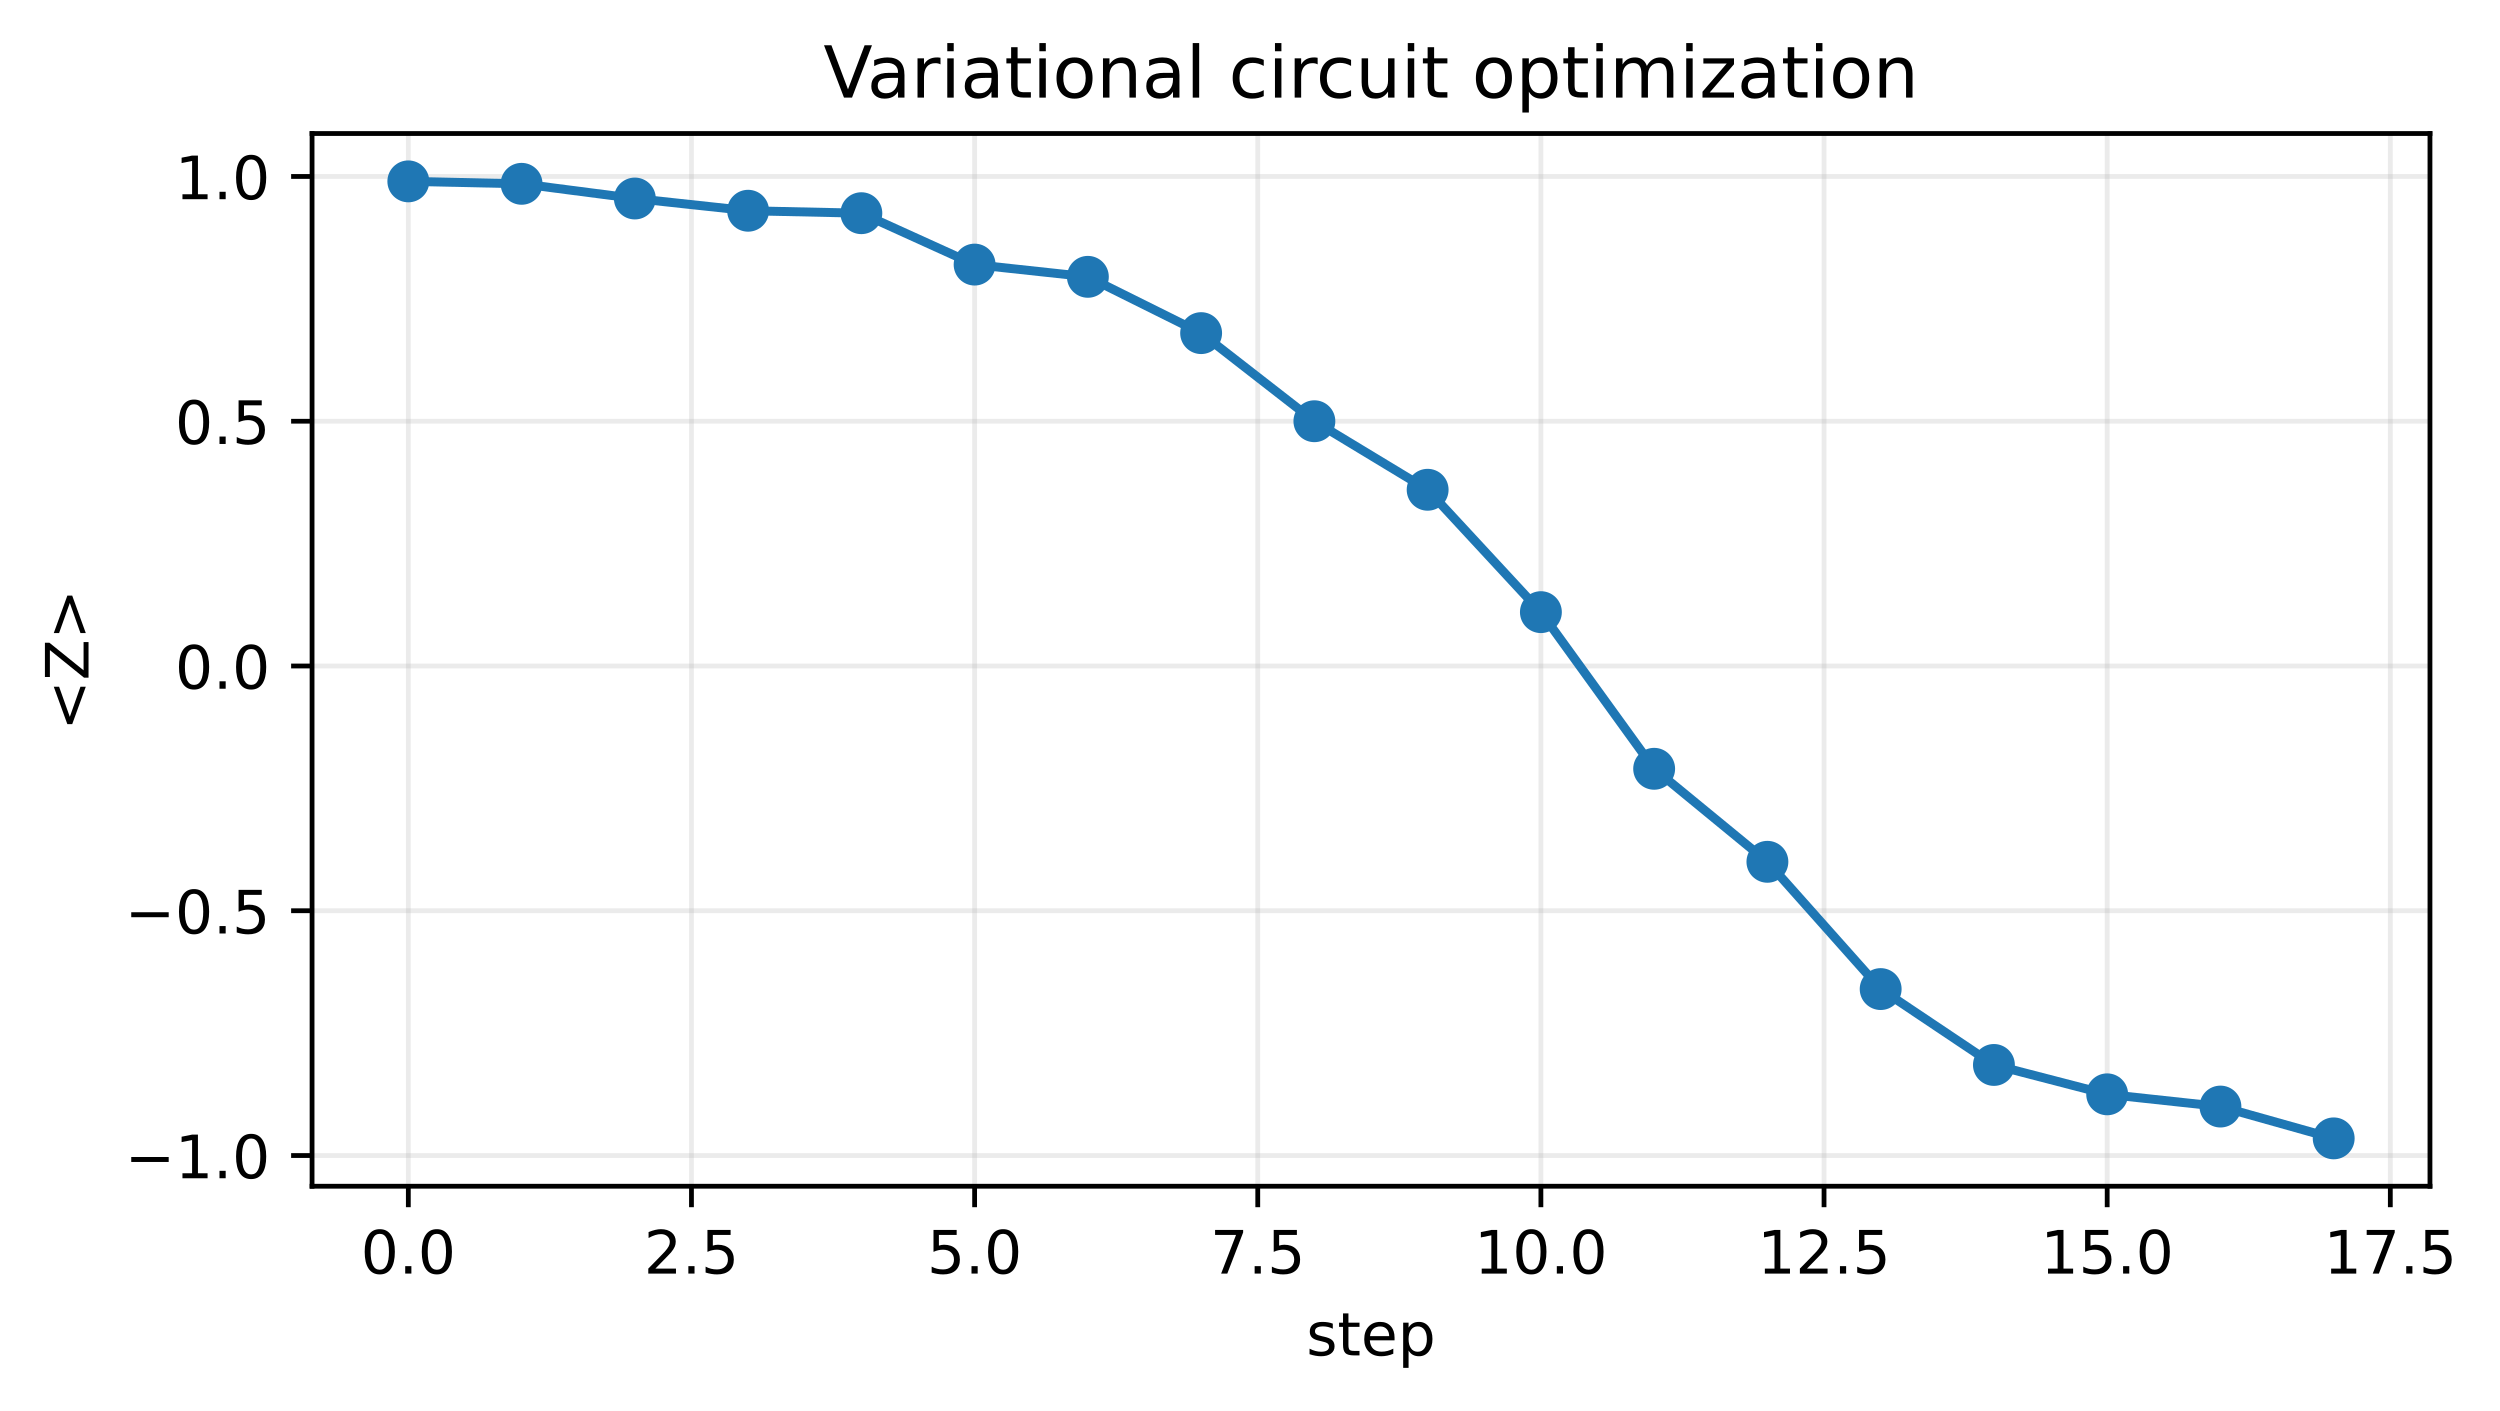
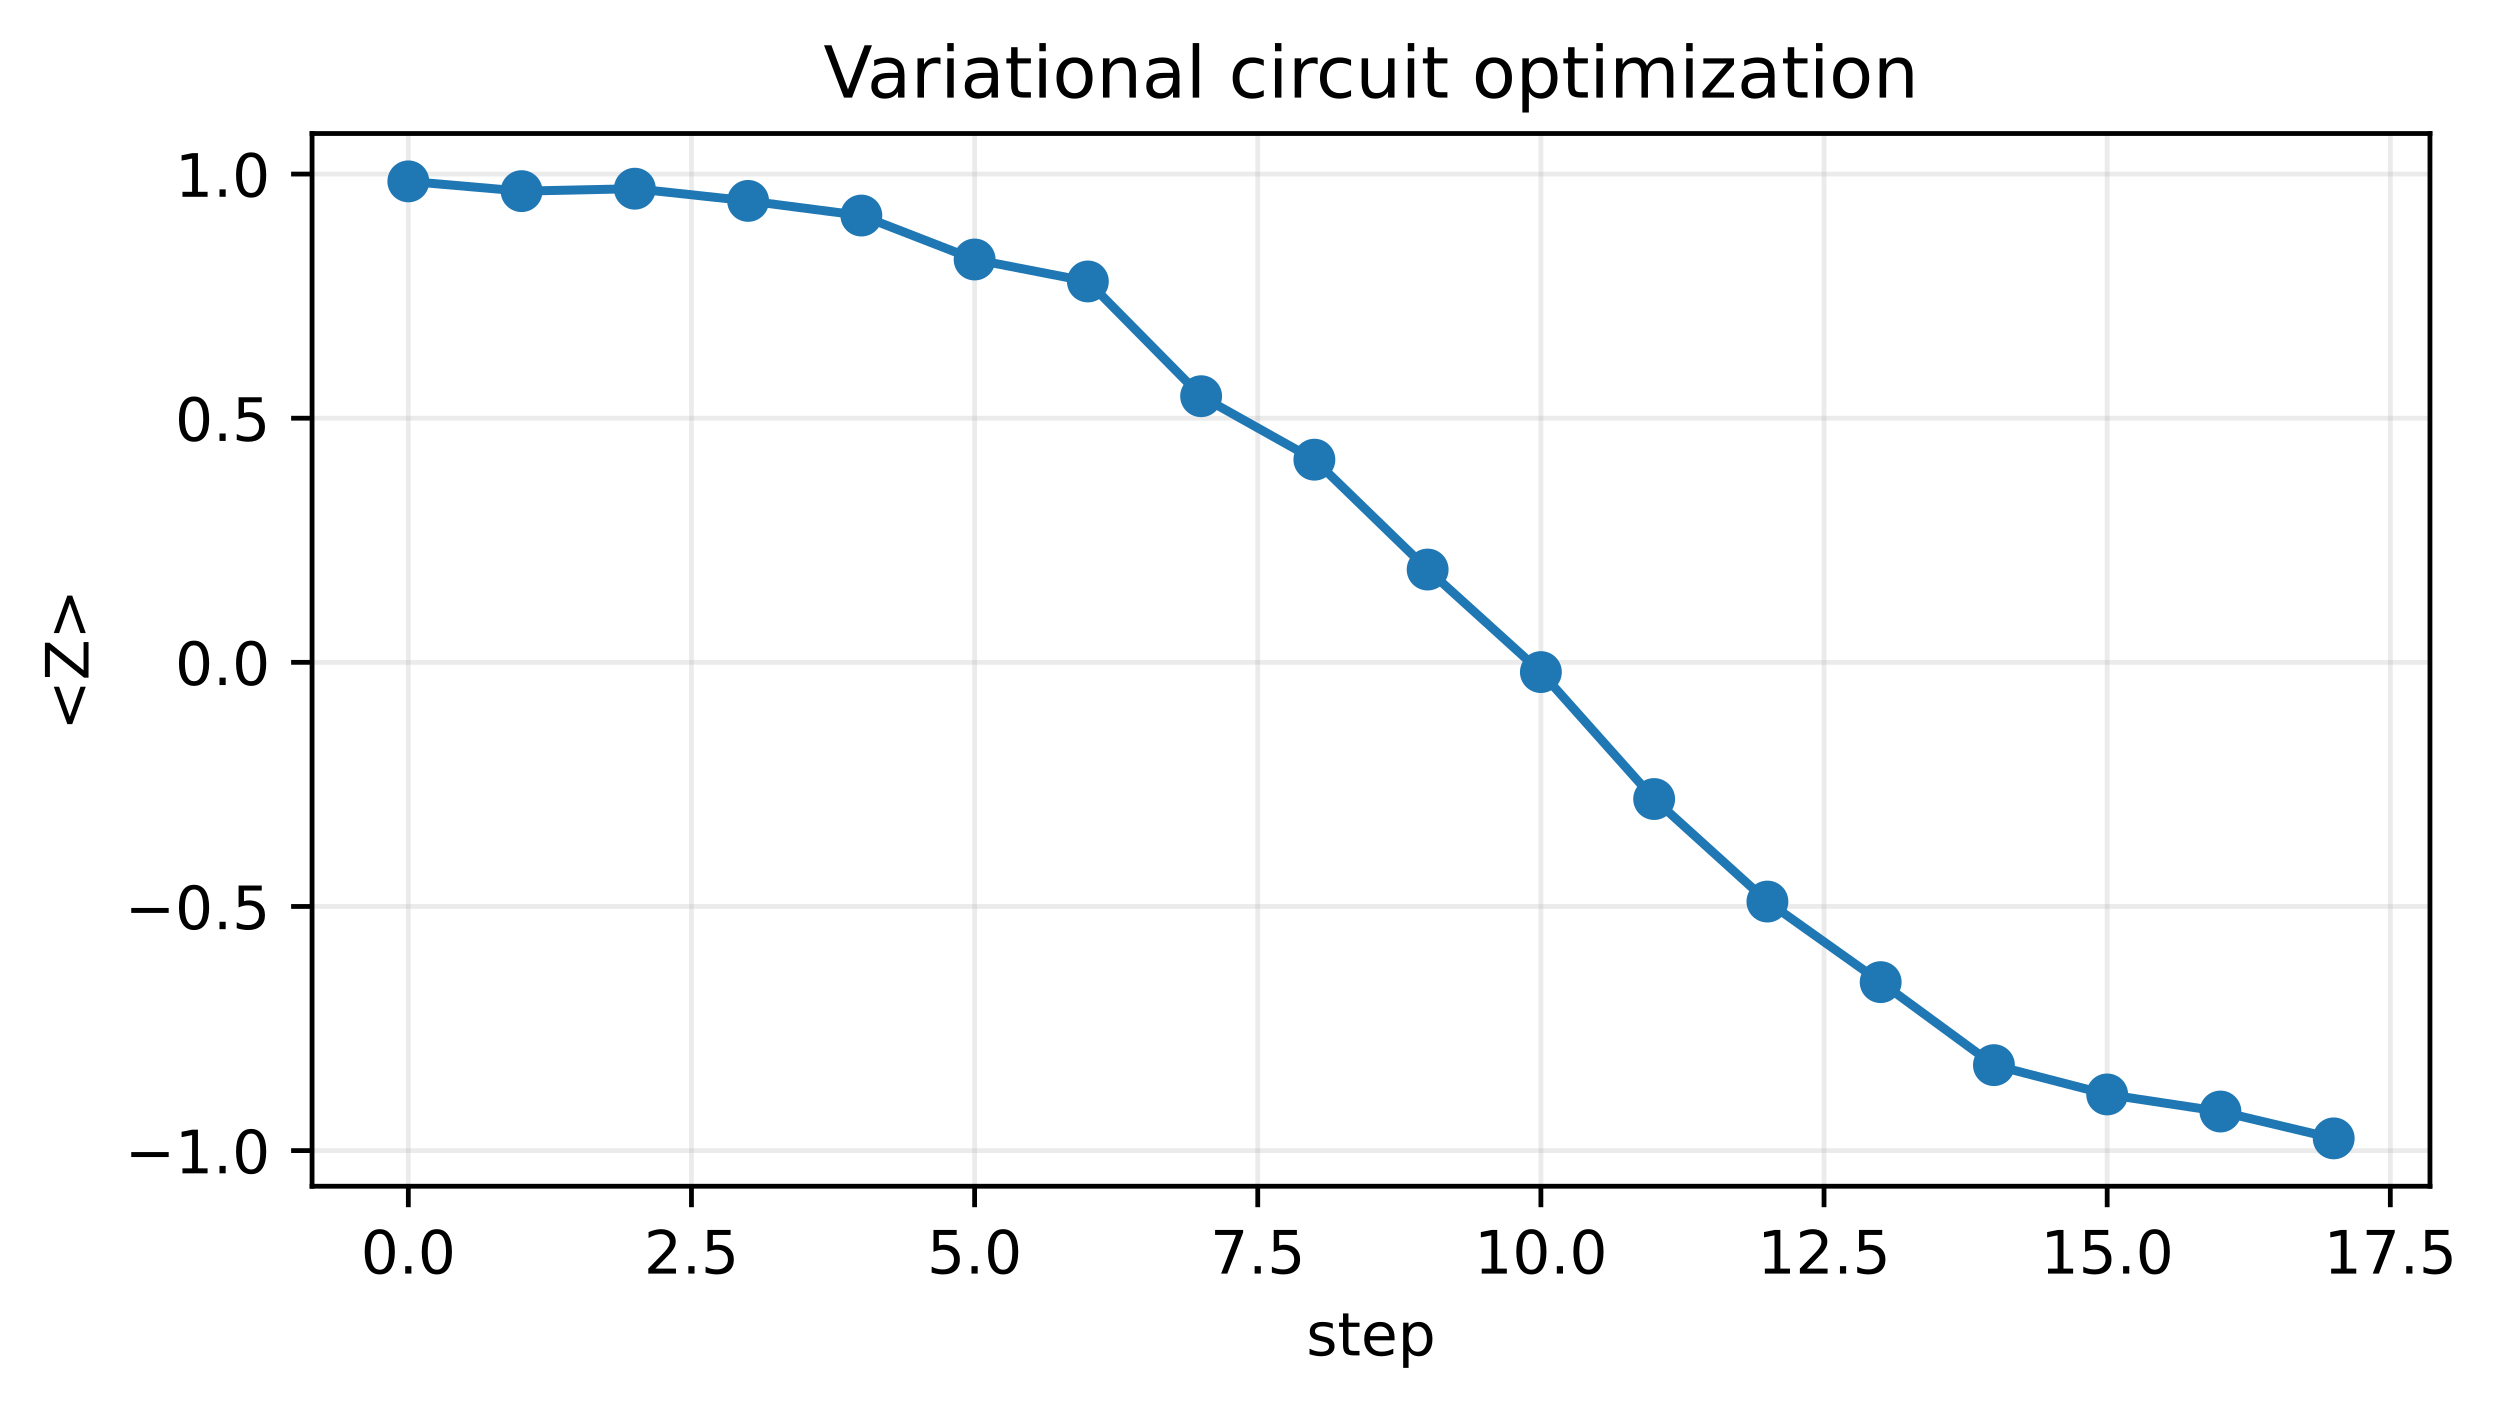
<svg xmlns="http://www.w3.org/2000/svg" xmlns:xlink="http://www.w3.org/1999/xlink" width="417.874pt" height="235.834pt" viewBox="0 0 417.874 235.834" version="1.1">
  <defs>
    <style type="text/css">*{stroke-linejoin: round; stroke-linecap: butt}</style>
  </defs>
  <g id="figure_1">
    <g id="patch_1">
      <path d="M 0 235.834  L 417.874 235.834  L 417.874 0  L 0 0  z " style="fill: #ffffff" />
    </g>
    <g id="axes_1">
      <g id="patch_2">
        <path d="M 52.161 198.278  L 406.167 198.278  L 406.167 22.318  L 52.161 22.318  z " style="fill: #ffffff" />
      </g>
      <g id="matplotlib.axis_1">
        <g id="xtick_1">
          <g id="line2d_1">
-             <path d="M 68.252 198.278  L 68.252 22.318  " clip-path="url(#p382ce017f0)" style="fill: none; stroke: #b0b0b0; stroke-opacity: 0.25; stroke-width: 0.8; stroke-linecap: square" />
+             <path d="M 68.252 198.278  L 68.252 22.318  " clip-path="url(#pe0fb672bf2)" style="fill: none; stroke: #b0b0b0; stroke-opacity: 0.25; stroke-width: 0.8; stroke-linecap: square" />
          </g>
          <g id="line2d_2">
            <defs>
-               <path id="me79439e398" d="M 0 0  L 0 3.5  " style="stroke: #000000; stroke-width: 0.8" />
+               <path id="md05f18c66c" d="M 0 0  L 0 3.5  " style="stroke: #000000; stroke-width: 0.8" />
            </defs>
            <g>
-               <use xlink:href="#me79439e398" x="68.252" y="198.278" style="stroke: #000000; stroke-width: 0.8" />
+               <use xlink:href="#md05f18c66c" x="68.252" y="198.278" style="stroke: #000000; stroke-width: 0.8" />
            </g>
          </g>
          <g id="text_1">
            <g transform="translate(60.30057 212.8766) scale(0.1 -0.1)">
              <defs>
                <path id="DejaVuSans-30" d="M 2034 4250  Q 1547 4250 1301 3770  Q 1056 3291 1056 2328  Q 1056 1369 1301 889  Q 1547 409 2034 409  Q 2525 409 2770 889  Q 3016 1369 3016 2328  Q 3016 3291 2770 3770  Q 2525 4250 2034 4250  z M 2034 4750  Q 2819 4750 3233 4129  Q 3647 3509 3647 2328  Q 3647 1150 3233 529  Q 2819 -91 2034 -91  Q 1250 -91 836 529  Q 422 1150 422 2328  Q 422 3509 836 4129  Q 1250 4750 2034 4750  z " transform="scale(0.015625)" />
                <path id="DejaVuSans-2e" d="M 684 794  L 1344 794  L 1344 0  L 684 0  L 684 794  z " transform="scale(0.015625)" />
              </defs>
              <use xlink:href="#DejaVuSans-30" />
              <use xlink:href="#DejaVuSans-2e" transform="translate(63.62305 0)" />
              <use xlink:href="#DejaVuSans-30" transform="translate(95.41016 0)" />
            </g>
          </g>
        </g>
        <g id="xtick_2">
          <g id="line2d_3">
-             <path d="M 115.579 198.278  L 115.579 22.318  " clip-path="url(#p382ce017f0)" style="fill: none; stroke: #b0b0b0; stroke-opacity: 0.25; stroke-width: 0.8; stroke-linecap: square" />
+             <path d="M 115.579 198.278  L 115.579 22.318  " clip-path="url(#pe0fb672bf2)" style="fill: none; stroke: #b0b0b0; stroke-opacity: 0.25; stroke-width: 0.8; stroke-linecap: square" />
          </g>
          <g id="line2d_4">
            <g>
-               <use xlink:href="#me79439e398" x="115.579" y="198.278" style="stroke: #000000; stroke-width: 0.8" />
+               <use xlink:href="#md05f18c66c" x="115.579" y="198.278" style="stroke: #000000; stroke-width: 0.8" />
            </g>
          </g>
          <g id="text_2">
            <g transform="translate(107.6276 212.8766) scale(0.1 -0.1)">
              <defs>
                <path id="DejaVuSans-32" d="M 1228 531  L 3431 531  L 3431 0  L 469 0  L 469 531  Q 828 903 1448 1529  Q 2069 2156 2228 2338  Q 2531 2678 2651 2914  Q 2772 3150 2772 3378  Q 2772 3750 2511 3984  Q 2250 4219 1831 4219  Q 1534 4219 1204 4116  Q 875 4013 500 3803  L 500 4441  Q 881 4594 1212 4672  Q 1544 4750 1819 4750  Q 2544 4750 2975 4387  Q 3406 4025 3406 3419  Q 3406 3131 3298 2873  Q 3191 2616 2906 2266  Q 2828 2175 2409 1742  Q 1991 1309 1228 531  z " transform="scale(0.015625)" />
                <path id="DejaVuSans-35" d="M 691 4666  L 3169 4666  L 3169 4134  L 1269 4134  L 1269 2991  Q 1406 3038 1543 3061  Q 1681 3084 1819 3084  Q 2600 3084 3056 2656  Q 3513 2228 3513 1497  Q 3513 744 3044 326  Q 2575 -91 1722 -91  Q 1428 -91 1123 -41  Q 819 9 494 109  L 494 744  Q 775 591 1075 516  Q 1375 441 1709 441  Q 2250 441 2565 725  Q 2881 1009 2881 1497  Q 2881 1984 2565 2268  Q 2250 2553 1709 2553  Q 1456 2553 1204 2497  Q 953 2441 691 2322  L 691 4666  z " transform="scale(0.015625)" />
              </defs>
              <use xlink:href="#DejaVuSans-32" />
              <use xlink:href="#DejaVuSans-2e" transform="translate(63.62305 0)" />
              <use xlink:href="#DejaVuSans-35" transform="translate(95.41016 0)" />
            </g>
          </g>
        </g>
        <g id="xtick_3">
          <g id="line2d_5">
-             <path d="M 162.906 198.278  L 162.906 22.318  " clip-path="url(#p382ce017f0)" style="fill: none; stroke: #b0b0b0; stroke-opacity: 0.25; stroke-width: 0.8; stroke-linecap: square" />
+             <path d="M 162.906 198.278  L 162.906 22.318  " clip-path="url(#pe0fb672bf2)" style="fill: none; stroke: #b0b0b0; stroke-opacity: 0.25; stroke-width: 0.8; stroke-linecap: square" />
          </g>
          <g id="line2d_6">
            <g>
-               <use xlink:href="#me79439e398" x="162.906" y="198.278" style="stroke: #000000; stroke-width: 0.8" />
+               <use xlink:href="#md05f18c66c" x="162.906" y="198.278" style="stroke: #000000; stroke-width: 0.8" />
            </g>
          </g>
          <g id="text_3">
            <g transform="translate(154.9547 212.8766) scale(0.1 -0.1)">
              <use xlink:href="#DejaVuSans-35" />
              <use xlink:href="#DejaVuSans-2e" transform="translate(63.62305 0)" />
              <use xlink:href="#DejaVuSans-30" transform="translate(95.41016 0)" />
            </g>
          </g>
        </g>
        <g id="xtick_4">
          <g id="line2d_7">
-             <path d="M 210.233 198.278  L 210.233 22.318  " clip-path="url(#p382ce017f0)" style="fill: none; stroke: #b0b0b0; stroke-opacity: 0.25; stroke-width: 0.8; stroke-linecap: square" />
+             <path d="M 210.233 198.278  L 210.233 22.318  " clip-path="url(#pe0fb672bf2)" style="fill: none; stroke: #b0b0b0; stroke-opacity: 0.25; stroke-width: 0.8; stroke-linecap: square" />
          </g>
          <g id="line2d_8">
            <g>
-               <use xlink:href="#me79439e398" x="210.233" y="198.278" style="stroke: #000000; stroke-width: 0.8" />
+               <use xlink:href="#md05f18c66c" x="210.233" y="198.278" style="stroke: #000000; stroke-width: 0.8" />
            </g>
          </g>
          <g id="text_4">
            <g transform="translate(202.2817 212.8766) scale(0.1 -0.1)">
              <defs>
                <path id="DejaVuSans-37" d="M 525 4666  L 3525 4666  L 3525 4397  L 1831 0  L 1172 0  L 2766 4134  L 525 4134  L 525 4666  z " transform="scale(0.015625)" />
              </defs>
              <use xlink:href="#DejaVuSans-37" />
              <use xlink:href="#DejaVuSans-2e" transform="translate(63.62305 0)" />
              <use xlink:href="#DejaVuSans-35" transform="translate(95.41016 0)" />
            </g>
          </g>
        </g>
        <g id="xtick_5">
          <g id="line2d_9">
-             <path d="M 257.56 198.278  L 257.56 22.318  " clip-path="url(#p382ce017f0)" style="fill: none; stroke: #b0b0b0; stroke-opacity: 0.25; stroke-width: 0.8; stroke-linecap: square" />
+             <path d="M 257.56 198.278  L 257.56 22.318  " clip-path="url(#pe0fb672bf2)" style="fill: none; stroke: #b0b0b0; stroke-opacity: 0.25; stroke-width: 0.8; stroke-linecap: square" />
          </g>
          <g id="line2d_10">
            <g>
-               <use xlink:href="#me79439e398" x="257.56" y="198.278" style="stroke: #000000; stroke-width: 0.8" />
+               <use xlink:href="#md05f18c66c" x="257.56" y="198.278" style="stroke: #000000; stroke-width: 0.8" />
            </g>
          </g>
          <g id="text_5">
            <g transform="translate(246.4275 212.8766) scale(0.1 -0.1)">
              <defs>
                <path id="DejaVuSans-31" d="M 794 531  L 1825 531  L 1825 4091  L 703 3866  L 703 4441  L 1819 4666  L 2450 4666  L 2450 531  L 3481 531  L 3481 0  L 794 0  L 794 531  z " transform="scale(0.015625)" />
              </defs>
              <use xlink:href="#DejaVuSans-31" />
              <use xlink:href="#DejaVuSans-30" transform="translate(63.62305 0)" />
              <use xlink:href="#DejaVuSans-2e" transform="translate(127.2461 0)" />
              <use xlink:href="#DejaVuSans-30" transform="translate(159.0332 0)" />
            </g>
          </g>
        </g>
        <g id="xtick_6">
          <g id="line2d_11">
-             <path d="M 304.887 198.278  L 304.887 22.318  " clip-path="url(#p382ce017f0)" style="fill: none; stroke: #b0b0b0; stroke-opacity: 0.25; stroke-width: 0.8; stroke-linecap: square" />
+             <path d="M 304.887 198.278  L 304.887 22.318  " clip-path="url(#pe0fb672bf2)" style="fill: none; stroke: #b0b0b0; stroke-opacity: 0.25; stroke-width: 0.8; stroke-linecap: square" />
          </g>
          <g id="line2d_12">
            <g>
-               <use xlink:href="#me79439e398" x="304.887" y="198.278" style="stroke: #000000; stroke-width: 0.8" />
+               <use xlink:href="#md05f18c66c" x="304.887" y="198.278" style="stroke: #000000; stroke-width: 0.8" />
            </g>
          </g>
          <g id="text_6">
            <g transform="translate(293.7546 212.8766) scale(0.1 -0.1)">
              <use xlink:href="#DejaVuSans-31" />
              <use xlink:href="#DejaVuSans-32" transform="translate(63.62305 0)" />
              <use xlink:href="#DejaVuSans-2e" transform="translate(127.2461 0)" />
              <use xlink:href="#DejaVuSans-35" transform="translate(159.0332 0)" />
            </g>
          </g>
        </g>
        <g id="xtick_7">
          <g id="line2d_13">
-             <path d="M 352.214 198.278  L 352.214 22.318  " clip-path="url(#p382ce017f0)" style="fill: none; stroke: #b0b0b0; stroke-opacity: 0.25; stroke-width: 0.8; stroke-linecap: square" />
+             <path d="M 352.214 198.278  L 352.214 22.318  " clip-path="url(#pe0fb672bf2)" style="fill: none; stroke: #b0b0b0; stroke-opacity: 0.25; stroke-width: 0.8; stroke-linecap: square" />
          </g>
          <g id="line2d_14">
            <g>
-               <use xlink:href="#me79439e398" x="352.214" y="198.278" style="stroke: #000000; stroke-width: 0.8" />
+               <use xlink:href="#md05f18c66c" x="352.214" y="198.278" style="stroke: #000000; stroke-width: 0.8" />
            </g>
          </g>
          <g id="text_7">
            <g transform="translate(341.0816 212.8766) scale(0.1 -0.1)">
              <use xlink:href="#DejaVuSans-31" />
              <use xlink:href="#DejaVuSans-35" transform="translate(63.62305 0)" />
              <use xlink:href="#DejaVuSans-2e" transform="translate(127.2461 0)" />
              <use xlink:href="#DejaVuSans-30" transform="translate(159.0332 0)" />
            </g>
          </g>
        </g>
        <g id="xtick_8">
          <g id="line2d_15">
-             <path d="M 399.541 198.278  L 399.541 22.318  " clip-path="url(#p382ce017f0)" style="fill: none; stroke: #b0b0b0; stroke-opacity: 0.25; stroke-width: 0.8; stroke-linecap: square" />
+             <path d="M 399.541 198.278  L 399.541 22.318  " clip-path="url(#pe0fb672bf2)" style="fill: none; stroke: #b0b0b0; stroke-opacity: 0.25; stroke-width: 0.8; stroke-linecap: square" />
          </g>
          <g id="line2d_16">
            <g>
-               <use xlink:href="#me79439e398" x="399.541" y="198.278" style="stroke: #000000; stroke-width: 0.8" />
+               <use xlink:href="#md05f18c66c" x="399.541" y="198.278" style="stroke: #000000; stroke-width: 0.8" />
            </g>
          </g>
          <g id="text_8">
            <g transform="translate(388.4086 212.8766) scale(0.1 -0.1)">
              <use xlink:href="#DejaVuSans-31" />
              <use xlink:href="#DejaVuSans-37" transform="translate(63.62305 0)" />
              <use xlink:href="#DejaVuSans-2e" transform="translate(127.2461 0)" />
              <use xlink:href="#DejaVuSans-35" transform="translate(159.0332 0)" />
            </g>
          </g>
        </g>
        <g id="text_9">
          <g transform="translate(218.3485 226.5547) scale(0.1 -0.1)">
            <defs>
              <path id="DejaVuSans-73" d="M 2834 3397  L 2834 2853  Q 2591 2978 2328 3040  Q 2066 3103 1784 3103  Q 1356 3103 1142 2972  Q 928 2841 928 2578  Q 928 2378 1081 2264  Q 1234 2150 1697 2047  L 1894 2003  Q 2506 1872 2764 1633  Q 3022 1394 3022 966  Q 3022 478 2636 193  Q 2250 -91 1575 -91  Q 1294 -91 989 -36  Q 684 19 347 128  L 347 722  Q 666 556 975 473  Q 1284 391 1588 391  Q 1994 391 2212 530  Q 2431 669 2431 922  Q 2431 1156 2273 1281  Q 2116 1406 1581 1522  L 1381 1569  Q 847 1681 609 1914  Q 372 2147 372 2553  Q 372 3047 722 3315  Q 1072 3584 1716 3584  Q 2034 3584 2315 3537  Q 2597 3491 2834 3397  z " transform="scale(0.015625)" />
              <path id="DejaVuSans-74" d="M 1172 4494  L 1172 3500  L 2356 3500  L 2356 3053  L 1172 3053  L 1172 1153  Q 1172 725 1289 603  Q 1406 481 1766 481  L 2356 481  L 2356 0  L 1766 0  Q 1100 0 847 248  Q 594 497 594 1153  L 594 3053  L 172 3053  L 172 3500  L 594 3500  L 594 4494  L 1172 4494  z " transform="scale(0.015625)" />
              <path id="DejaVuSans-65" d="M 3597 1894  L 3597 1613  L 953 1613  Q 991 1019 1311 708  Q 1631 397 2203 397  Q 2534 397 2845 478  Q 3156 559 3463 722  L 3463 178  Q 3153 47 2828 -22  Q 2503 -91 2169 -91  Q 1331 -91 842 396  Q 353 884 353 1716  Q 353 2575 817 3079  Q 1281 3584 2069 3584  Q 2775 3584 3186 3129  Q 3597 2675 3597 1894  z M 3022 2063  Q 3016 2534 2758 2815  Q 2500 3097 2075 3097  Q 1594 3097 1305 2825  Q 1016 2553 972 2059  L 3022 2063  z " transform="scale(0.015625)" />
              <path id="DejaVuSans-70" d="M 1159 525  L 1159 -1331  L 581 -1331  L 581 3500  L 1159 3500  L 1159 2969  Q 1341 3281 1617 3432  Q 1894 3584 2278 3584  Q 2916 3584 3314 3078  Q 3713 2572 3713 1747  Q 3713 922 3314 415  Q 2916 -91 2278 -91  Q 1894 -91 1617 61  Q 1341 213 1159 525  z M 3116 1747  Q 3116 2381 2855 2742  Q 2594 3103 2138 3103  Q 1681 3103 1420 2742  Q 1159 2381 1159 1747  Q 1159 1113 1420 752  Q 1681 391 2138 391  Q 2594 391 2855 752  Q 3116 1113 3116 1747  z " transform="scale(0.015625)" />
            </defs>
            <use xlink:href="#DejaVuSans-73" />
            <use xlink:href="#DejaVuSans-74" transform="translate(52.09961 0)" />
            <use xlink:href="#DejaVuSans-65" transform="translate(91.30859 0)" />
            <use xlink:href="#DejaVuSans-70" transform="translate(152.832 0)" />
          </g>
        </g>
      </g>
      <g id="matplotlib.axis_2">
        <g id="ytick_1">
          <g id="line2d_17">
-             <path d="M 52.161 193.144  L 406.167 193.144  " clip-path="url(#p382ce017f0)" style="fill: none; stroke: #b0b0b0; stroke-opacity: 0.25; stroke-width: 0.8; stroke-linecap: square" />
+             <path d="M 52.161 192.32  L 406.167 192.32  " clip-path="url(#pe0fb672bf2)" style="fill: none; stroke: #b0b0b0; stroke-opacity: 0.25; stroke-width: 0.8; stroke-linecap: square" />
          </g>
          <g id="line2d_18">
            <defs>
-               <path id="mfaf2e403e3" d="M 0 0  L -3.5 0  " style="stroke: #000000; stroke-width: 0.8" />
+               <path id="m18977b9593" d="M 0 0  L -3.5 0  " style="stroke: #000000; stroke-width: 0.8" />
            </defs>
            <g>
-               <use xlink:href="#mfaf2e403e3" x="52.161" y="193.144" style="stroke: #000000; stroke-width: 0.8" />
+               <use xlink:href="#m18977b9593" x="52.161" y="192.32" style="stroke: #000000; stroke-width: 0.8" />
            </g>
          </g>
          <g id="text_10">
-             <g transform="translate(20.87813 196.943) scale(0.1 -0.1)">
+             <g transform="translate(20.87813 196.1195) scale(0.1 -0.1)">
              <defs>
                <path id="DejaVuSans-2212" d="M 678 2272  L 4684 2272  L 4684 1741  L 678 1741  L 678 2272  z " transform="scale(0.015625)" />
              </defs>
              <use xlink:href="#DejaVuSans-2212" />
              <use xlink:href="#DejaVuSans-31" transform="translate(83.78906 0)" />
              <use xlink:href="#DejaVuSans-2e" transform="translate(147.4121 0)" />
              <use xlink:href="#DejaVuSans-30" transform="translate(179.1992 0)" />
            </g>
          </g>
        </g>
        <g id="ytick_2">
          <g id="line2d_19">
-             <path d="M 52.161 152.232  L 406.167 152.232  " clip-path="url(#p382ce017f0)" style="fill: none; stroke: #b0b0b0; stroke-opacity: 0.25; stroke-width: 0.8; stroke-linecap: square" />
+             <path d="M 52.161 151.513  L 406.167 151.513  " clip-path="url(#pe0fb672bf2)" style="fill: none; stroke: #b0b0b0; stroke-opacity: 0.25; stroke-width: 0.8; stroke-linecap: square" />
          </g>
          <g id="line2d_20">
            <g>
-               <use xlink:href="#mfaf2e403e3" x="52.161" y="152.232" style="stroke: #000000; stroke-width: 0.8" />
+               <use xlink:href="#m18977b9593" x="52.161" y="151.513" style="stroke: #000000; stroke-width: 0.8" />
            </g>
          </g>
          <g id="text_11">
-             <g transform="translate(20.87813 156.0315) scale(0.1 -0.1)">
+             <g transform="translate(20.87813 155.3125) scale(0.1 -0.1)">
              <use xlink:href="#DejaVuSans-2212" />
              <use xlink:href="#DejaVuSans-30" transform="translate(83.78906 0)" />
              <use xlink:href="#DejaVuSans-2e" transform="translate(147.4121 0)" />
              <use xlink:href="#DejaVuSans-35" transform="translate(179.1992 0)" />
            </g>
          </g>
        </g>
        <g id="ytick_3">
          <g id="line2d_21">
-             <path d="M 52.161 111.321  L 406.167 111.321  " clip-path="url(#p382ce017f0)" style="fill: none; stroke: #b0b0b0; stroke-opacity: 0.25; stroke-width: 0.8; stroke-linecap: square" />
+             <path d="M 52.161 110.706  L 406.167 110.706  " clip-path="url(#pe0fb672bf2)" style="fill: none; stroke: #b0b0b0; stroke-opacity: 0.25; stroke-width: 0.8; stroke-linecap: square" />
          </g>
          <g id="line2d_22">
            <g>
-               <use xlink:href="#mfaf2e403e3" x="52.161" y="111.321" style="stroke: #000000; stroke-width: 0.8" />
+               <use xlink:href="#m18977b9593" x="52.161" y="110.706" style="stroke: #000000; stroke-width: 0.8" />
            </g>
          </g>
          <g id="text_12">
-             <g transform="translate(29.25781 115.1201) scale(0.1 -0.1)">
+             <g transform="translate(29.25781 114.5054) scale(0.1 -0.1)">
              <use xlink:href="#DejaVuSans-30" />
              <use xlink:href="#DejaVuSans-2e" transform="translate(63.62305 0)" />
              <use xlink:href="#DejaVuSans-30" transform="translate(95.41016 0)" />
            </g>
          </g>
        </g>
        <g id="ytick_4">
          <g id="line2d_23">
-             <path d="M 52.161 70.409  L 406.167 70.409  " clip-path="url(#p382ce017f0)" style="fill: none; stroke: #b0b0b0; stroke-opacity: 0.25; stroke-width: 0.8; stroke-linecap: square" />
+             <path d="M 52.161 69.899  L 406.167 69.899  " clip-path="url(#pe0fb672bf2)" style="fill: none; stroke: #b0b0b0; stroke-opacity: 0.25; stroke-width: 0.8; stroke-linecap: square" />
          </g>
          <g id="line2d_24">
            <g>
-               <use xlink:href="#mfaf2e403e3" x="52.161" y="70.409" style="stroke: #000000; stroke-width: 0.8" />
+               <use xlink:href="#m18977b9593" x="52.161" y="69.899" style="stroke: #000000; stroke-width: 0.8" />
            </g>
          </g>
          <g id="text_13">
-             <g transform="translate(29.25781 74.20871) scale(0.1 -0.1)">
+             <g transform="translate(29.25781 73.69836) scale(0.1 -0.1)">
              <use xlink:href="#DejaVuSans-30" />
              <use xlink:href="#DejaVuSans-2e" transform="translate(63.62305 0)" />
              <use xlink:href="#DejaVuSans-35" transform="translate(95.41016 0)" />
            </g>
          </g>
        </g>
        <g id="ytick_5">
          <g id="line2d_25">
-             <path d="M 52.161 29.498  L 406.167 29.498  " clip-path="url(#p382ce017f0)" style="fill: none; stroke: #b0b0b0; stroke-opacity: 0.25; stroke-width: 0.8; stroke-linecap: square" />
+             <path d="M 52.161 29.092  L 406.167 29.092  " clip-path="url(#pe0fb672bf2)" style="fill: none; stroke: #b0b0b0; stroke-opacity: 0.25; stroke-width: 0.8; stroke-linecap: square" />
          </g>
          <g id="line2d_26">
            <g>
-               <use xlink:href="#mfaf2e403e3" x="52.161" y="29.498" style="stroke: #000000; stroke-width: 0.8" />
+               <use xlink:href="#m18977b9593" x="52.161" y="29.092" style="stroke: #000000; stroke-width: 0.8" />
            </g>
          </g>
          <g id="text_14">
-             <g transform="translate(29.25781 33.2973) scale(0.1 -0.1)">
+             <g transform="translate(29.25781 32.89131) scale(0.1 -0.1)">
              <use xlink:href="#DejaVuSans-31" />
              <use xlink:href="#DejaVuSans-2e" transform="translate(63.62305 0)" />
              <use xlink:href="#DejaVuSans-30" transform="translate(95.41016 0)" />
            </g>
          </g>
        </g>
        <g id="text_15">
          <g transform="translate(14.79844 122.1028) rotate(-90) scale(0.1 -0.1)">
            <defs>
              <path id="DejaVuSans-3c" d="M 4684 3150  L 1459 2003  L 4684 863  L 4684 294  L 678 1747  L 678 2266  L 4684 3719  L 4684 3150  z " transform="scale(0.015625)" />
              <path id="DejaVuSans-5a" d="M 359 4666  L 4025 4666  L 4025 4184  L 1075 531  L 4097 531  L 4097 0  L 288 0  L 288 481  L 3238 4134  L 359 4134  L 359 4666  z " transform="scale(0.015625)" />
              <path id="DejaVuSans-3e" d="M 678 3150  L 678 3719  L 4684 2266  L 4684 1747  L 678 294  L 678 863  L 3897 2003  L 678 3150  z " transform="scale(0.015625)" />
            </defs>
            <use xlink:href="#DejaVuSans-3c" />
            <use xlink:href="#DejaVuSans-5a" transform="translate(83.78906 0)" />
            <use xlink:href="#DejaVuSans-3e" transform="translate(152.2949 0)" />
          </g>
        </g>
      </g>
      <g id="line2d_27">
-         <path d="M 68.252 30.316  L 87.183 30.725  L 106.114 33.18  L 125.045 35.226  L 143.975 35.635  L 162.906 44.226  L 181.837 46.272  L 200.768 55.681  L 219.699 70.409  L 238.63 81.865  L 257.56 102.32  L 276.491 128.504  L 295.422 144.05  L 314.353 165.324  L 333.284 178.007  L 352.214 182.916  L 371.145 184.961  L 390.076 190.28  " clip-path="url(#p382ce017f0)" style="fill: none; stroke: #1f77b4; stroke-width: 1.5; stroke-linecap: square" />
+         <path d="M 68.252 30.316  L 87.183 31.949  L 106.114 31.541  L 125.045 33.581  L 143.975 36.029  L 162.906 43.375  L 181.837 47.047  L 200.768 66.227  L 219.699 76.836  L 238.63 95.2  L 257.56 112.338  L 276.491 133.558  L 295.422 150.697  L 314.353 164.163  L 333.284 178.038  L 352.214 182.935  L 371.145 185.791  L 390.076 190.28  " clip-path="url(#pe0fb672bf2)" style="fill: none; stroke: #1f77b4; stroke-width: 1.5; stroke-linecap: square" />
        <defs>
-           <path id="m052b078d9e" d="M 0 3  C 0.796 3 1.559 2.684 2.121 2.121  C 2.684 1.559 3 0.796 3 0  C 3 -0.796 2.684 -1.559 2.121 -2.121  C 1.559 -2.684 0.796 -3 0 -3  C -0.796 -3 -1.559 -2.684 -2.121 -2.121  C -2.684 -1.559 -3 -0.796 -3 0  C -3 0.796 -2.684 1.559 -2.121 2.121  C -1.559 2.684 -0.796 3 0 3  z " style="stroke: #1f77b4" />
+           <path id="mb89917bc95" d="M 0 3  C 0.796 3 1.559 2.684 2.121 2.121  C 2.684 1.559 3 0.796 3 0  C 3 -0.796 2.684 -1.559 2.121 -2.121  C 1.559 -2.684 0.796 -3 0 -3  C -0.796 -3 -1.559 -2.684 -2.121 -2.121  C -2.684 -1.559 -3 -0.796 -3 0  C -3 0.796 -2.684 1.559 -2.121 2.121  C -1.559 2.684 -0.796 3 0 3  z " style="stroke: #1f77b4" />
        </defs>
-         <g clip-path="url(#p382ce017f0)">
-           <use xlink:href="#m052b078d9e" x="68.252" y="30.316" style="fill: #1f77b4; stroke: #1f77b4" />
-           <use xlink:href="#m052b078d9e" x="87.183" y="30.725" style="fill: #1f77b4; stroke: #1f77b4" />
-           <use xlink:href="#m052b078d9e" x="106.114" y="33.18" style="fill: #1f77b4; stroke: #1f77b4" />
-           <use xlink:href="#m052b078d9e" x="125.045" y="35.226" style="fill: #1f77b4; stroke: #1f77b4" />
-           <use xlink:href="#m052b078d9e" x="143.975" y="35.635" style="fill: #1f77b4; stroke: #1f77b4" />
-           <use xlink:href="#m052b078d9e" x="162.906" y="44.226" style="fill: #1f77b4; stroke: #1f77b4" />
-           <use xlink:href="#m052b078d9e" x="181.837" y="46.272" style="fill: #1f77b4; stroke: #1f77b4" />
-           <use xlink:href="#m052b078d9e" x="200.768" y="55.681" style="fill: #1f77b4; stroke: #1f77b4" />
-           <use xlink:href="#m052b078d9e" x="219.699" y="70.409" style="fill: #1f77b4; stroke: #1f77b4" />
-           <use xlink:href="#m052b078d9e" x="238.63" y="81.865" style="fill: #1f77b4; stroke: #1f77b4" />
-           <use xlink:href="#m052b078d9e" x="257.56" y="102.32" style="fill: #1f77b4; stroke: #1f77b4" />
-           <use xlink:href="#m052b078d9e" x="276.491" y="128.504" style="fill: #1f77b4; stroke: #1f77b4" />
-           <use xlink:href="#m052b078d9e" x="295.422" y="144.05" style="fill: #1f77b4; stroke: #1f77b4" />
-           <use xlink:href="#m052b078d9e" x="314.353" y="165.324" style="fill: #1f77b4; stroke: #1f77b4" />
-           <use xlink:href="#m052b078d9e" x="333.284" y="178.007" style="fill: #1f77b4; stroke: #1f77b4" />
-           <use xlink:href="#m052b078d9e" x="352.214" y="182.916" style="fill: #1f77b4; stroke: #1f77b4" />
-           <use xlink:href="#m052b078d9e" x="371.145" y="184.961" style="fill: #1f77b4; stroke: #1f77b4" />
-           <use xlink:href="#m052b078d9e" x="390.076" y="190.28" style="fill: #1f77b4; stroke: #1f77b4" />
+         <g clip-path="url(#pe0fb672bf2)">
+           <use xlink:href="#mb89917bc95" x="68.252" y="30.316" style="fill: #1f77b4; stroke: #1f77b4" />
+           <use xlink:href="#mb89917bc95" x="87.183" y="31.949" style="fill: #1f77b4; stroke: #1f77b4" />
+           <use xlink:href="#mb89917bc95" x="106.114" y="31.541" style="fill: #1f77b4; stroke: #1f77b4" />
+           <use xlink:href="#mb89917bc95" x="125.045" y="33.581" style="fill: #1f77b4; stroke: #1f77b4" />
+           <use xlink:href="#mb89917bc95" x="143.975" y="36.029" style="fill: #1f77b4; stroke: #1f77b4" />
+           <use xlink:href="#mb89917bc95" x="162.906" y="43.375" style="fill: #1f77b4; stroke: #1f77b4" />
+           <use xlink:href="#mb89917bc95" x="181.837" y="47.047" style="fill: #1f77b4; stroke: #1f77b4" />
+           <use xlink:href="#mb89917bc95" x="200.768" y="66.227" style="fill: #1f77b4; stroke: #1f77b4" />
+           <use xlink:href="#mb89917bc95" x="219.699" y="76.836" style="fill: #1f77b4; stroke: #1f77b4" />
+           <use xlink:href="#mb89917bc95" x="238.63" y="95.2" style="fill: #1f77b4; stroke: #1f77b4" />
+           <use xlink:href="#mb89917bc95" x="257.56" y="112.338" style="fill: #1f77b4; stroke: #1f77b4" />
+           <use xlink:href="#mb89917bc95" x="276.491" y="133.558" style="fill: #1f77b4; stroke: #1f77b4" />
+           <use xlink:href="#mb89917bc95" x="295.422" y="150.697" style="fill: #1f77b4; stroke: #1f77b4" />
+           <use xlink:href="#mb89917bc95" x="314.353" y="164.163" style="fill: #1f77b4; stroke: #1f77b4" />
+           <use xlink:href="#mb89917bc95" x="333.284" y="178.038" style="fill: #1f77b4; stroke: #1f77b4" />
+           <use xlink:href="#mb89917bc95" x="352.214" y="182.935" style="fill: #1f77b4; stroke: #1f77b4" />
+           <use xlink:href="#mb89917bc95" x="371.145" y="185.791" style="fill: #1f77b4; stroke: #1f77b4" />
+           <use xlink:href="#mb89917bc95" x="390.076" y="190.28" style="fill: #1f77b4; stroke: #1f77b4" />
        </g>
      </g>
      <g id="patch_3">
        <path d="M 52.161 198.278  L 52.161 22.318  " style="fill: none; stroke: #000000; stroke-width: 0.8; stroke-linejoin: miter; stroke-linecap: square" />
      </g>
      <g id="patch_4">
        <path d="M 406.167 198.278  L 406.167 22.318  " style="fill: none; stroke: #000000; stroke-width: 0.8; stroke-linejoin: miter; stroke-linecap: square" />
      </g>
      <g id="patch_5">
        <path d="M 52.161 198.278  L 406.167 198.278  " style="fill: none; stroke: #000000; stroke-width: 0.8; stroke-linejoin: miter; stroke-linecap: square" />
      </g>
      <g id="patch_6">
        <path d="M 52.161 22.318  L 406.167 22.318  " style="fill: none; stroke: #000000; stroke-width: 0.8; stroke-linejoin: miter; stroke-linecap: square" />
      </g>
      <g id="text_16">
        <g transform="translate(137.6397 16.31812) scale(0.12 -0.12)">
          <defs>
            <path id="DejaVuSans-56" d="M 1831 0  L 50 4666  L 709 4666  L 2188 738  L 3669 4666  L 4325 4666  L 2547 0  L 1831 0  z " transform="scale(0.015625)" />
            <path id="DejaVuSans-61" d="M 2194 1759  Q 1497 1759 1228 1600  Q 959 1441 959 1056  Q 959 750 1161 570  Q 1363 391 1709 391  Q 2188 391 2477 730  Q 2766 1069 2766 1631  L 2766 1759  L 2194 1759  z M 3341 1997  L 3341 0  L 2766 0  L 2766 531  Q 2569 213 2275 61  Q 1981 -91 1556 -91  Q 1019 -91 701 211  Q 384 513 384 1019  Q 384 1609 779 1909  Q 1175 2209 1959 2209  L 2766 2209  L 2766 2266  Q 2766 2663 2505 2880  Q 2244 3097 1772 3097  Q 1472 3097 1187 3025  Q 903 2953 641 2809  L 641 3341  Q 956 3463 1253 3523  Q 1550 3584 1831 3584  Q 2591 3584 2966 3190  Q 3341 2797 3341 1997  z " transform="scale(0.015625)" />
            <path id="DejaVuSans-72" d="M 2631 2963  Q 2534 3019 2420 3045  Q 2306 3072 2169 3072  Q 1681 3072 1420 2755  Q 1159 2438 1159 1844  L 1159 0  L 581 0  L 581 3500  L 1159 3500  L 1159 2956  Q 1341 3275 1631 3429  Q 1922 3584 2338 3584  Q 2397 3584 2469 3576  Q 2541 3569 2628 3553  L 2631 2963  z " transform="scale(0.015625)" />
            <path id="DejaVuSans-69" d="M 603 3500  L 1178 3500  L 1178 0  L 603 0  L 603 3500  z M 603 4863  L 1178 4863  L 1178 4134  L 603 4134  L 603 4863  z " transform="scale(0.015625)" />
            <path id="DejaVuSans-6f" d="M 1959 3097  Q 1497 3097 1228 2736  Q 959 2375 959 1747  Q 959 1119 1226 758  Q 1494 397 1959 397  Q 2419 397 2687 759  Q 2956 1122 2956 1747  Q 2956 2369 2687 2733  Q 2419 3097 1959 3097  z M 1959 3584  Q 2709 3584 3137 3096  Q 3566 2609 3566 1747  Q 3566 888 3137 398  Q 2709 -91 1959 -91  Q 1206 -91 779 398  Q 353 888 353 1747  Q 353 2609 779 3096  Q 1206 3584 1959 3584  z " transform="scale(0.015625)" />
            <path id="DejaVuSans-6e" d="M 3513 2113  L 3513 0  L 2938 0  L 2938 2094  Q 2938 2591 2744 2837  Q 2550 3084 2163 3084  Q 1697 3084 1428 2787  Q 1159 2491 1159 1978  L 1159 0  L 581 0  L 581 3500  L 1159 3500  L 1159 2956  Q 1366 3272 1645 3428  Q 1925 3584 2291 3584  Q 2894 3584 3203 3211  Q 3513 2838 3513 2113  z " transform="scale(0.015625)" />
            <path id="DejaVuSans-6c" d="M 603 4863  L 1178 4863  L 1178 0  L 603 0  L 603 4863  z " transform="scale(0.015625)" />
            <path id="DejaVuSans-20" transform="scale(0.015625)" />
            <path id="DejaVuSans-63" d="M 3122 3366  L 3122 2828  Q 2878 2963 2633 3030  Q 2388 3097 2138 3097  Q 1578 3097 1268 2742  Q 959 2388 959 1747  Q 959 1106 1268 751  Q 1578 397 2138 397  Q 2388 397 2633 464  Q 2878 531 3122 666  L 3122 134  Q 2881 22 2623 -34  Q 2366 -91 2075 -91  Q 1284 -91 818 406  Q 353 903 353 1747  Q 353 2603 823 3093  Q 1294 3584 2113 3584  Q 2378 3584 2631 3529  Q 2884 3475 3122 3366  z " transform="scale(0.015625)" />
            <path id="DejaVuSans-75" d="M 544 1381  L 544 3500  L 1119 3500  L 1119 1403  Q 1119 906 1312 657  Q 1506 409 1894 409  Q 2359 409 2629 706  Q 2900 1003 2900 1516  L 2900 3500  L 3475 3500  L 3475 0  L 2900 0  L 2900 538  Q 2691 219 2414 64  Q 2138 -91 1772 -91  Q 1169 -91 856 284  Q 544 659 544 1381  z M 1991 3584  L 1991 3584  z " transform="scale(0.015625)" />
            <path id="DejaVuSans-6d" d="M 3328 2828  Q 3544 3216 3844 3400  Q 4144 3584 4550 3584  Q 5097 3584 5394 3201  Q 5691 2819 5691 2113  L 5691 0  L 5113 0  L 5113 2094  Q 5113 2597 4934 2840  Q 4756 3084 4391 3084  Q 3944 3084 3684 2787  Q 3425 2491 3425 1978  L 3425 0  L 2847 0  L 2847 2094  Q 2847 2600 2669 2842  Q 2491 3084 2119 3084  Q 1678 3084 1418 2786  Q 1159 2488 1159 1978  L 1159 0  L 581 0  L 581 3500  L 1159 3500  L 1159 2956  Q 1356 3278 1631 3431  Q 1906 3584 2284 3584  Q 2666 3584 2933 3390  Q 3200 3197 3328 2828  z " transform="scale(0.015625)" />
            <path id="DejaVuSans-7a" d="M 353 3500  L 3084 3500  L 3084 2975  L 922 459  L 3084 459  L 3084 0  L 275 0  L 275 525  L 2438 3041  L 353 3041  L 353 3500  z " transform="scale(0.015625)" />
          </defs>
          <use xlink:href="#DejaVuSans-56" />
          <use xlink:href="#DejaVuSans-61" transform="translate(60.6582 0)" />
          <use xlink:href="#DejaVuSans-72" transform="translate(121.9375 0)" />
          <use xlink:href="#DejaVuSans-69" transform="translate(163.0508 0)" />
          <use xlink:href="#DejaVuSans-61" transform="translate(190.834 0)" />
          <use xlink:href="#DejaVuSans-74" transform="translate(252.1133 0)" />
          <use xlink:href="#DejaVuSans-69" transform="translate(291.3223 0)" />
          <use xlink:href="#DejaVuSans-6f" transform="translate(319.1055 0)" />
          <use xlink:href="#DejaVuSans-6e" transform="translate(380.2871 0)" />
          <use xlink:href="#DejaVuSans-61" transform="translate(443.666 0)" />
          <use xlink:href="#DejaVuSans-6c" transform="translate(504.9453 0)" />
          <use xlink:href="#DejaVuSans-20" transform="translate(532.7285 0)" />
          <use xlink:href="#DejaVuSans-63" transform="translate(564.5156 0)" />
          <use xlink:href="#DejaVuSans-69" transform="translate(619.4961 0)" />
          <use xlink:href="#DejaVuSans-72" transform="translate(647.2793 0)" />
          <use xlink:href="#DejaVuSans-63" transform="translate(686.1426 0)" />
          <use xlink:href="#DejaVuSans-75" transform="translate(741.123 0)" />
          <use xlink:href="#DejaVuSans-69" transform="translate(804.502 0)" />
          <use xlink:href="#DejaVuSans-74" transform="translate(832.2852 0)" />
          <use xlink:href="#DejaVuSans-20" transform="translate(871.4941 0)" />
          <use xlink:href="#DejaVuSans-6f" transform="translate(903.2812 0)" />
          <use xlink:href="#DejaVuSans-70" transform="translate(964.4629 0)" />
          <use xlink:href="#DejaVuSans-74" transform="translate(1027.939 0)" />
          <use xlink:href="#DejaVuSans-69" transform="translate(1067.148 0)" />
          <use xlink:href="#DejaVuSans-6d" transform="translate(1094.932 0)" />
          <use xlink:href="#DejaVuSans-69" transform="translate(1192.344 0)" />
          <use xlink:href="#DejaVuSans-7a" transform="translate(1220.127 0)" />
          <use xlink:href="#DejaVuSans-61" transform="translate(1272.617 0)" />
          <use xlink:href="#DejaVuSans-74" transform="translate(1333.896 0)" />
          <use xlink:href="#DejaVuSans-69" transform="translate(1373.105 0)" />
          <use xlink:href="#DejaVuSans-6f" transform="translate(1400.889 0)" />
          <use xlink:href="#DejaVuSans-6e" transform="translate(1462.07 0)" />
        </g>
      </g>
    </g>
  </g>
  <defs>
-     <clipPath id="p382ce017f0">
+     <clipPath id="pe0fb672bf2">
      <rect x="52.161" y="22.318" width="354.006" height="175.96" />
    </clipPath>
  </defs>
</svg>
